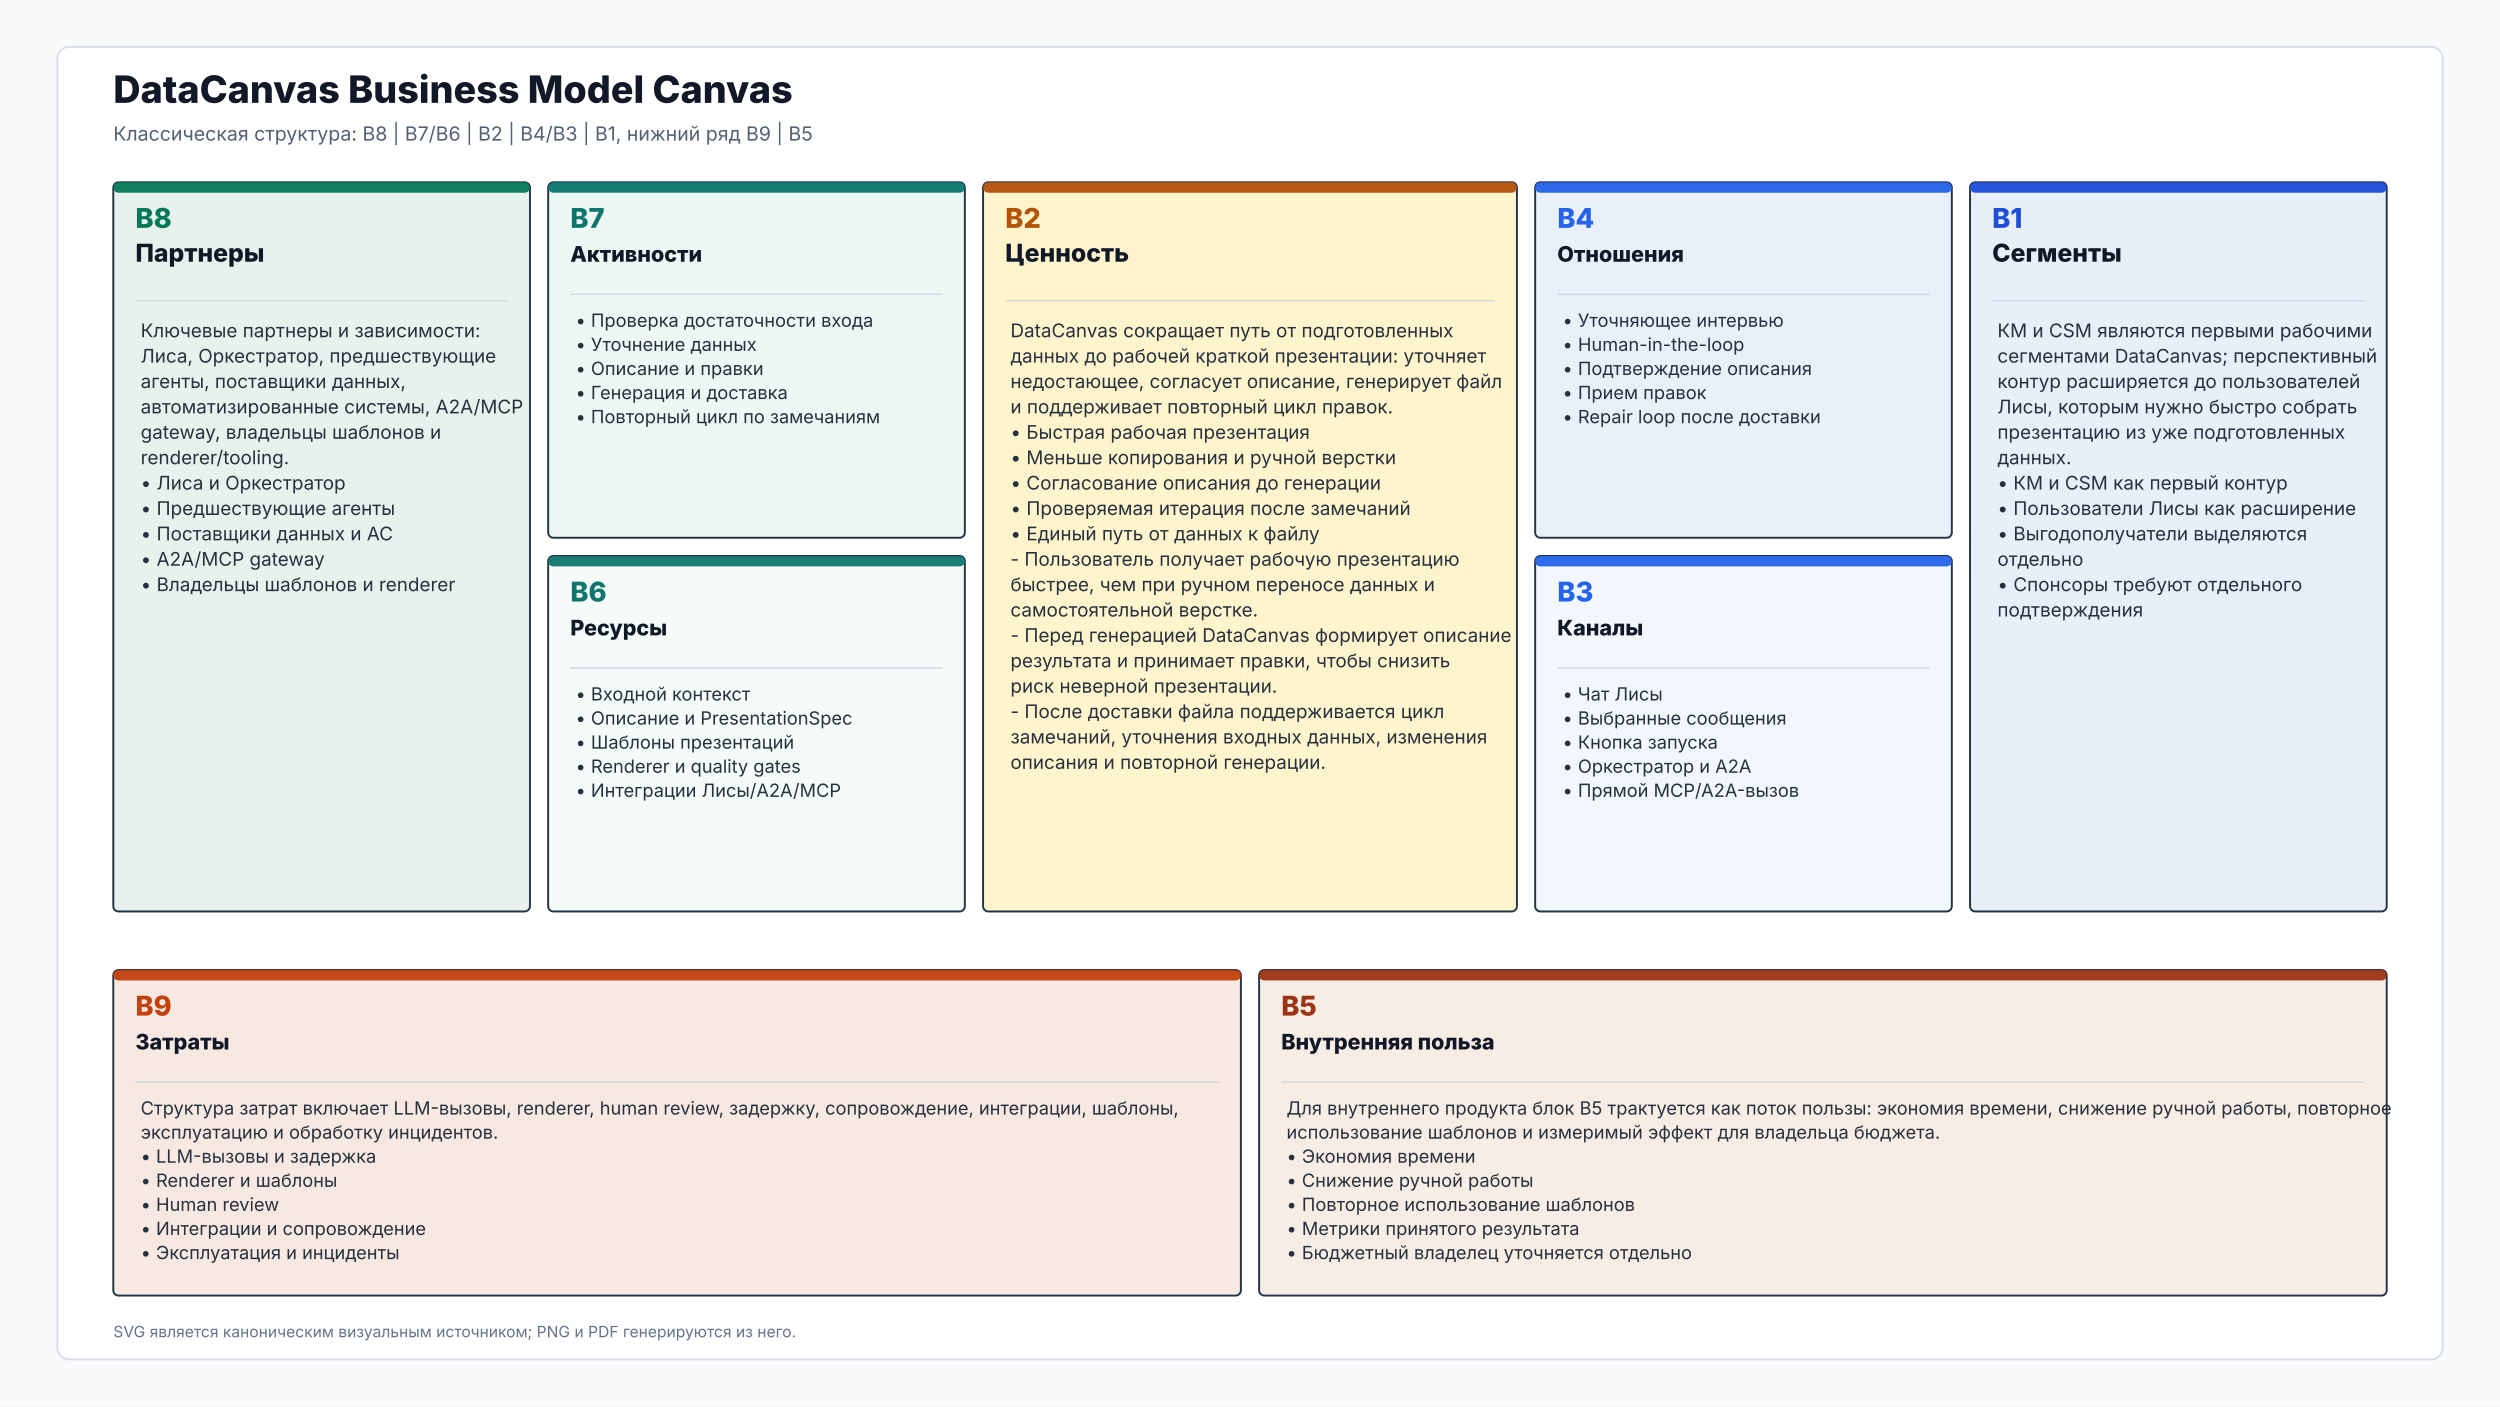
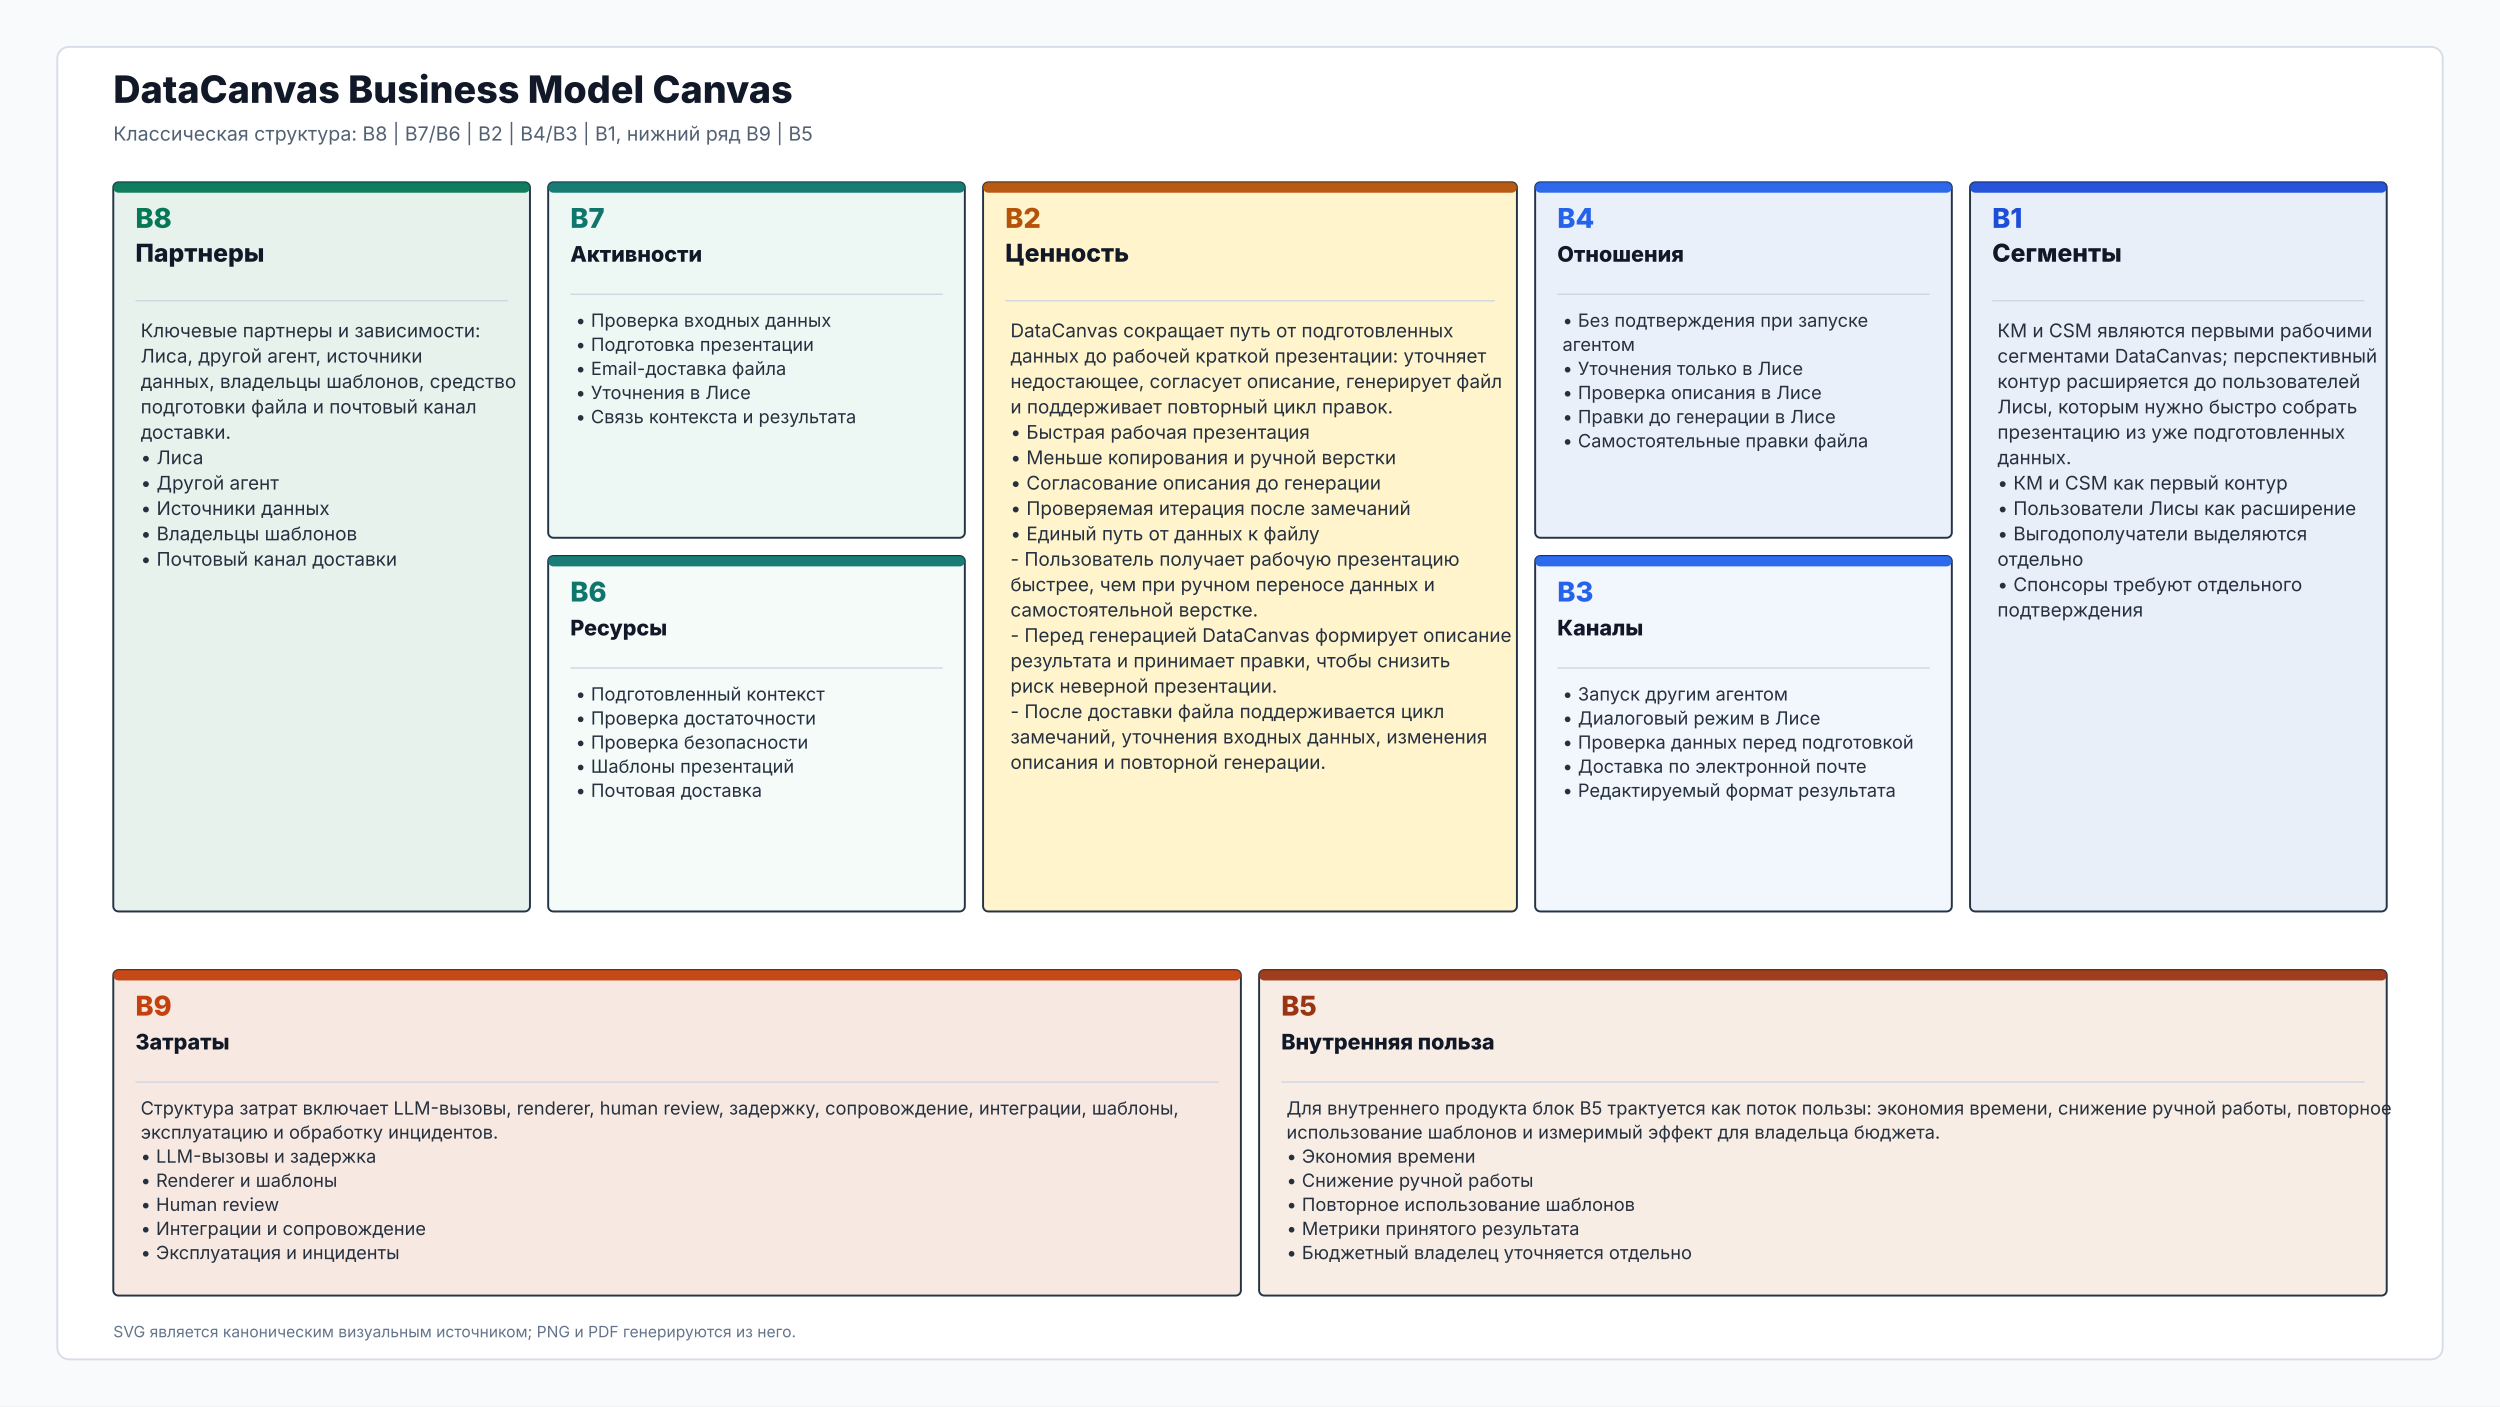
<svg xmlns="http://www.w3.org/2000/svg" data-role="bmc-root" role="img" width="3840" height="2160" viewBox="0 0 3840 2160">
  <rect data-role="bmc-background" width="3840" height="2160" fill="#f8fafc" />
  <rect x="88" y="72" width="3664" height="2016" rx="18" fill="#ffffff" stroke="#d7dee8" stroke-width="3" />
  <text data-role="bmc-title" x="174" y="158" font-family="Inter, Arial, sans-serif" font-size="58" font-weight="820" fill="#111827">DataCanvas Business Model Canvas</text>
  <text data-role="bmc-subtitle" x="174" y="216" font-family="Inter, Arial, sans-serif" font-size="30" font-weight="420" fill="#526174">Классическая структура: B8 | B7/B6 | B2 | B4/B3 | B1, нижний ряд B9 | B5</text>
  <g data-role="bmc-top-row">
    <g data-role="bmc-block" data-block="B8" data-layout-slot="top-left" transform="translate(174 280)">
      <rect width="640" height="1120" rx="8" fill="#e8f2ed" stroke="#243447" stroke-width="3" />
      <rect width="640" height="16" rx="8" fill="#047857" opacity="0.95" />
      <text data-role="bmc-block-number" x="34" y="70" font-family="Inter, Arial, sans-serif" font-size="42" font-weight="800" fill="#047857">B8</text>
      <text data-role="bmc-block-title" font-family="Inter, Arial, sans-serif" font-size="38" font-weight="760" fill="#111827">
        <tspan x="34" y="122">Партнеры</tspan>
      </text>
      <line x1="34" y1="182" x2="606" y2="182" stroke="#cbd5e1" stroke-width="2" />
      <text data-role="bmc-block-body" font-family="Inter, Arial, sans-serif" font-size="29" font-weight="400" fill="#26313f">
        <tspan x="42" y="238">Ключевые партнеры и зависимости:</tspan>
-         <tspan x="42" y="277">Лиса, Оркестратор, предшествующие</tspan>
-         <tspan x="42" y="316">агенты, поставщики данных,</tspan>
-         <tspan x="42" y="355">автоматизированные системы, A2A/MCP</tspan>
-         <tspan x="42" y="394">gateway, владельцы шаблонов и</tspan>
-         <tspan x="42" y="433">renderer/tooling.</tspan>
-         <tspan x="42" y="472">• Лиса и Оркестратор</tspan>
-         <tspan x="42" y="511">• Предшествующие агенты</tspan>
-         <tspan x="42" y="550">• Поставщики данных и АС</tspan>
-         <tspan x="42" y="589">• A2A/MCP gateway</tspan>
-         <tspan x="42" y="628">• Владельцы шаблонов и renderer</tspan>
+         <tspan x="42" y="277">Лиса, другой агент, источники</tspan>
+         <tspan x="42" y="316">данных, владельцы шаблонов, средство</tspan>
+         <tspan x="42" y="355">подготовки файла и почтовый канал</tspan>
+         <tspan x="42" y="394">доставки.</tspan>
+         <tspan x="42" y="433">• Лиса</tspan>
+         <tspan x="42" y="472">• Другой агент</tspan>
+         <tspan x="42" y="511">• Источники данных</tspan>
+         <tspan x="42" y="550">• Владельцы шаблонов</tspan>
+         <tspan x="42" y="589">• Почтовый канал доставки</tspan>
      </text>
    </g>
    <g data-role="bmc-block" data-block="B7" data-layout-slot="top-split-upper" transform="translate(842 280)">
      <rect width="640" height="546" rx="8" fill="#edf7f4" stroke="#243447" stroke-width="3" />
      <rect width="640" height="16" rx="8" fill="#0f766e" opacity="0.95" />
      <text data-role="bmc-block-number" x="34" y="70" font-family="Inter, Arial, sans-serif" font-size="42" font-weight="800" fill="#0f766e">B7</text>
      <text data-role="bmc-block-title" font-family="Inter, Arial, sans-serif" font-size="33" font-weight="760" fill="#111827">
        <tspan x="34" y="122">Активности</tspan>
      </text>
      <line x1="34" y1="172" x2="606" y2="172" stroke="#cbd5e1" stroke-width="2" />
      <text data-role="bmc-block-body" font-family="Inter, Arial, sans-serif" font-size="28" font-weight="400" fill="#26313f">
-         <tspan x="42" y="222">• Проверка достаточности входа</tspan>
-         <tspan x="42" y="259">• Уточнение данных</tspan>
-         <tspan x="42" y="296">• Описание и правки</tspan>
-         <tspan x="42" y="333">• Генерация и доставка</tspan>
-         <tspan x="42" y="370">• Повторный цикл по замечаниям</tspan>
+         <tspan x="42" y="222">• Проверка входных данных</tspan>
+         <tspan x="42" y="259">• Подготовка презентации</tspan>
+         <tspan x="42" y="296">• Email-доставка файла</tspan>
+         <tspan x="42" y="333">• Уточнения в Лисе</tspan>
+         <tspan x="42" y="370">• Связь контекста и результата</tspan>
      </text>
    </g>
    <g data-role="bmc-block" data-block="B6" data-layout-slot="top-split-lower" transform="translate(842 854)">
      <rect width="640" height="546" rx="8" fill="#f4fbf9" stroke="#243447" stroke-width="3" />
      <rect width="640" height="16" rx="8" fill="#0f766e" opacity="0.95" />
      <text data-role="bmc-block-number" x="34" y="70" font-family="Inter, Arial, sans-serif" font-size="42" font-weight="800" fill="#0f766e">B6</text>
      <text data-role="bmc-block-title" font-family="Inter, Arial, sans-serif" font-size="33" font-weight="760" fill="#111827">
        <tspan x="34" y="122">Ресурсы</tspan>
      </text>
      <line x1="34" y1="172" x2="606" y2="172" stroke="#cbd5e1" stroke-width="2" />
      <text data-role="bmc-block-body" font-family="Inter, Arial, sans-serif" font-size="28" font-weight="400" fill="#26313f">
-         <tspan x="42" y="222">• Входной контекст</tspan>
-         <tspan x="42" y="259">• Описание и PresentationSpec</tspan>
-         <tspan x="42" y="296">• Шаблоны презентаций</tspan>
-         <tspan x="42" y="333">• Renderer и quality gates</tspan>
-         <tspan x="42" y="370">• Интеграции Лисы/A2A/MCP</tspan>
+         <tspan x="42" y="222">• Подготовленный контекст</tspan>
+         <tspan x="42" y="259">• Проверка достаточности</tspan>
+         <tspan x="42" y="296">• Проверка безопасности</tspan>
+         <tspan x="42" y="333">• Шаблоны презентаций</tspan>
+         <tspan x="42" y="370">• Почтовая доставка</tspan>
      </text>
    </g>
    <g data-role="bmc-block" data-block="B2" data-layout-slot="top-center" transform="translate(1510 280)">
      <rect width="820" height="1120" rx="8" fill="#fff4cc" stroke="#243447" stroke-width="3" />
      <rect width="820" height="16" rx="8" fill="#b45309" opacity="0.95" />
      <text data-role="bmc-block-number" x="34" y="70" font-family="Inter, Arial, sans-serif" font-size="42" font-weight="800" fill="#b45309">B2</text>
      <text data-role="bmc-block-title" font-family="Inter, Arial, sans-serif" font-size="38" font-weight="760" fill="#111827">
        <tspan x="34" y="122">Ценность</tspan>
      </text>
      <line x1="34" y1="182" x2="786" y2="182" stroke="#cbd5e1" stroke-width="2" />
      <text data-role="bmc-block-body" font-family="Inter, Arial, sans-serif" font-size="29" font-weight="400" fill="#26313f">
        <tspan x="42" y="238">DataCanvas сокращает путь от подготовленных</tspan>
        <tspan x="42" y="277">данных до рабочей краткой презентации: уточняет</tspan>
        <tspan x="42" y="316">недостающее, согласует описание, генерирует файл</tspan>
        <tspan x="42" y="355">и поддерживает повторный цикл правок.</tspan>
        <tspan x="42" y="394">• Быстрая рабочая презентация</tspan>
        <tspan x="42" y="433">• Меньше копирования и ручной верстки</tspan>
        <tspan x="42" y="472">• Согласование описания до генерации</tspan>
        <tspan x="42" y="511">• Проверяемая итерация после замечаний</tspan>
        <tspan x="42" y="550">• Единый путь от данных к файлу</tspan>
        <tspan x="42" y="589">- Пользователь получает рабочую презентацию</tspan>
        <tspan x="42" y="628">быстрее, чем при ручном переносе данных и</tspan>
        <tspan x="42" y="667">самостоятельной верстке.</tspan>
        <tspan x="42" y="706">- Перед генерацией DataCanvas формирует описание</tspan>
        <tspan x="42" y="745">результата и принимает правки, чтобы снизить</tspan>
        <tspan x="42" y="784">риск неверной презентации.</tspan>
        <tspan x="42" y="823">- После доставки файла поддерживается цикл</tspan>
        <tspan x="42" y="862">замечаний, уточнения входных данных, изменения</tspan>
        <tspan x="42" y="901">описания и повторной генерации.</tspan>
      </text>
    </g>
    <g data-role="bmc-block" data-block="B4" data-layout-slot="top-split-upper" transform="translate(2358 280)">
      <rect width="640" height="546" rx="8" fill="#eaf0fa" stroke="#243447" stroke-width="3" />
      <rect width="640" height="16" rx="8" fill="#2563eb" opacity="0.95" />
      <text data-role="bmc-block-number" x="34" y="70" font-family="Inter, Arial, sans-serif" font-size="42" font-weight="800" fill="#2563eb">B4</text>
      <text data-role="bmc-block-title" font-family="Inter, Arial, sans-serif" font-size="33" font-weight="760" fill="#111827">
        <tspan x="34" y="122">Отношения</tspan>
      </text>
      <line x1="34" y1="172" x2="606" y2="172" stroke="#cbd5e1" stroke-width="2" />
      <text data-role="bmc-block-body" font-family="Inter, Arial, sans-serif" font-size="28" font-weight="400" fill="#26313f">
-         <tspan x="42" y="222">• Уточняющее интервью</tspan>
-         <tspan x="42" y="259">• Human-in-the-loop</tspan>
-         <tspan x="42" y="296">• Подтверждение описания</tspan>
-         <tspan x="42" y="333">• Прием правок</tspan>
-         <tspan x="42" y="370">• Repair loop после доставки</tspan>
+         <tspan x="42" y="222">• Без подтверждения при запуске</tspan>
+         <tspan x="42" y="259">агентом</tspan>
+         <tspan x="42" y="296">• Уточнения только в Лисе</tspan>
+         <tspan x="42" y="333">• Проверка описания в Лисе</tspan>
+         <tspan x="42" y="370">• Правки до генерации в Лисе</tspan>
+         <tspan x="42" y="407">• Самостоятельные правки файла</tspan>
      </text>
    </g>
    <g data-role="bmc-block" data-block="B3" data-layout-slot="top-split-lower" transform="translate(2358 854)">
      <rect width="640" height="546" rx="8" fill="#f2f6fd" stroke="#243447" stroke-width="3" />
      <rect width="640" height="16" rx="8" fill="#2563eb" opacity="0.95" />
      <text data-role="bmc-block-number" x="34" y="70" font-family="Inter, Arial, sans-serif" font-size="42" font-weight="800" fill="#2563eb">B3</text>
      <text data-role="bmc-block-title" font-family="Inter, Arial, sans-serif" font-size="33" font-weight="760" fill="#111827">
        <tspan x="34" y="122">Каналы</tspan>
      </text>
      <line x1="34" y1="172" x2="606" y2="172" stroke="#cbd5e1" stroke-width="2" />
      <text data-role="bmc-block-body" font-family="Inter, Arial, sans-serif" font-size="28" font-weight="400" fill="#26313f">
-         <tspan x="42" y="222">• Чат Лисы</tspan>
-         <tspan x="42" y="259">• Выбранные сообщения</tspan>
-         <tspan x="42" y="296">• Кнопка запуска</tspan>
-         <tspan x="42" y="333">• Оркестратор и A2A</tspan>
-         <tspan x="42" y="370">• Прямой MCP/A2A-вызов</tspan>
+         <tspan x="42" y="222">• Запуск другим агентом</tspan>
+         <tspan x="42" y="259">• Диалоговый режим в Лисе</tspan>
+         <tspan x="42" y="296">• Проверка данных перед подготовкой</tspan>
+         <tspan x="42" y="333">• Доставка по электронной почте</tspan>
+         <tspan x="42" y="370">• Редактируемый формат результата</tspan>
      </text>
    </g>
    <g data-role="bmc-block" data-block="B1" data-layout-slot="top-right" transform="translate(3026 280)">
      <rect width="640" height="1120" rx="8" fill="#e9eff9" stroke="#243447" stroke-width="3" />
      <rect width="640" height="16" rx="8" fill="#1d4ed8" opacity="0.95" />
      <text data-role="bmc-block-number" x="34" y="70" font-family="Inter, Arial, sans-serif" font-size="42" font-weight="800" fill="#1d4ed8">B1</text>
      <text data-role="bmc-block-title" font-family="Inter, Arial, sans-serif" font-size="38" font-weight="760" fill="#111827">
        <tspan x="34" y="122">Сегменты</tspan>
      </text>
      <line x1="34" y1="182" x2="606" y2="182" stroke="#cbd5e1" stroke-width="2" />
      <text data-role="bmc-block-body" font-family="Inter, Arial, sans-serif" font-size="29" font-weight="400" fill="#26313f">
        <tspan x="42" y="238">КМ и CSM являются первыми рабочими</tspan>
        <tspan x="42" y="277">сегментами DataCanvas; перспективный</tspan>
        <tspan x="42" y="316">контур расширяется до пользователей</tspan>
        <tspan x="42" y="355">Лисы, которым нужно быстро собрать</tspan>
        <tspan x="42" y="394">презентацию из уже подготовленных</tspan>
        <tspan x="42" y="433">данных.</tspan>
        <tspan x="42" y="472">• КМ и CSM как первый контур</tspan>
        <tspan x="42" y="511">• Пользователи Лисы как расширение</tspan>
        <tspan x="42" y="550">• Выгодополучатели выделяются</tspan>
        <tspan x="42" y="589">отдельно</tspan>
        <tspan x="42" y="628">• Спонсоры требуют отдельного</tspan>
        <tspan x="42" y="667">подтверждения</tspan>
      </text>
    </g>
  </g>
  <g data-role="bmc-bottom-row">
    <g data-role="bmc-block" data-block="B9" data-layout-slot="bottom-left" data-extra-role="bmc-cost-row" transform="translate(174 1490)">
      <rect width="1732" height="500" rx="8" fill="#f7e9e2" stroke="#243447" stroke-width="3" />
      <rect width="1732" height="16" rx="8" fill="#c2410c" opacity="0.95" />
      <text data-role="bmc-block-number" x="34" y="70" font-family="Inter, Arial, sans-serif" font-size="42" font-weight="800" fill="#c2410c">B9</text>
      <text data-role="bmc-block-title" font-family="Inter, Arial, sans-serif" font-size="33" font-weight="760" fill="#111827">
        <tspan x="34" y="122">Затраты</tspan>
      </text>
      <line x1="34" y1="172" x2="1698" y2="172" stroke="#cbd5e1" stroke-width="2" />
      <text data-role="bmc-block-body" font-family="Inter, Arial, sans-serif" font-size="28" font-weight="400" fill="#26313f">
        <tspan x="42" y="222">Структура затрат включает LLM-вызовы, renderer, human review, задержку, сопровождение, интеграции, шаблоны,</tspan>
        <tspan x="42" y="259">эксплуатацию и обработку инцидентов.</tspan>
        <tspan x="42" y="296">• LLM-вызовы и задержка</tspan>
        <tspan x="42" y="333">• Renderer и шаблоны</tspan>
        <tspan x="42" y="370">• Human review</tspan>
        <tspan x="42" y="407">• Интеграции и сопровождение</tspan>
        <tspan x="42" y="444">• Эксплуатация и инциденты</tspan>
      </text>
    </g>
    <g data-role="bmc-block" data-block="B5" data-layout-slot="bottom-right" data-extra-role="bmc-value-stream-row" transform="translate(1934 1490)">
      <rect width="1732" height="500" rx="8" fill="#f8ede5" stroke="#243447" stroke-width="3" />
      <rect width="1732" height="16" rx="8" fill="#9a3412" opacity="0.95" />
      <text data-role="bmc-block-number" x="34" y="70" font-family="Inter, Arial, sans-serif" font-size="42" font-weight="800" fill="#9a3412">B5</text>
      <text data-role="bmc-block-title" font-family="Inter, Arial, sans-serif" font-size="33" font-weight="760" fill="#111827">
        <tspan x="34" y="122">Внутренняя польза</tspan>
      </text>
      <line x1="34" y1="172" x2="1698" y2="172" stroke="#cbd5e1" stroke-width="2" />
      <text data-role="bmc-block-body" font-family="Inter, Arial, sans-serif" font-size="28" font-weight="400" fill="#26313f">
        <tspan x="42" y="222">Для внутреннего продукта блок B5 трактуется как поток пользы: экономия времени, снижение ручной работы, повторное</tspan>
        <tspan x="42" y="259">использование шаблонов и измеримый эффект для владельца бюджета.</tspan>
        <tspan x="42" y="296">• Экономия времени</tspan>
        <tspan x="42" y="333">• Снижение ручной работы</tspan>
        <tspan x="42" y="370">• Повторное использование шаблонов</tspan>
        <tspan x="42" y="407">• Метрики принятого результата</tspan>
        <tspan x="42" y="444">• Бюджетный владелец уточняется отдельно</tspan>
      </text>
    </g>
  </g>
  <text data-role="bmc-footer" x="174" y="2054" font-family="Inter, Arial, sans-serif" font-size="24" fill="#64748b">SVG является каноническим визуальным источником; PNG и PDF генерируются из него.</text>
</svg>
